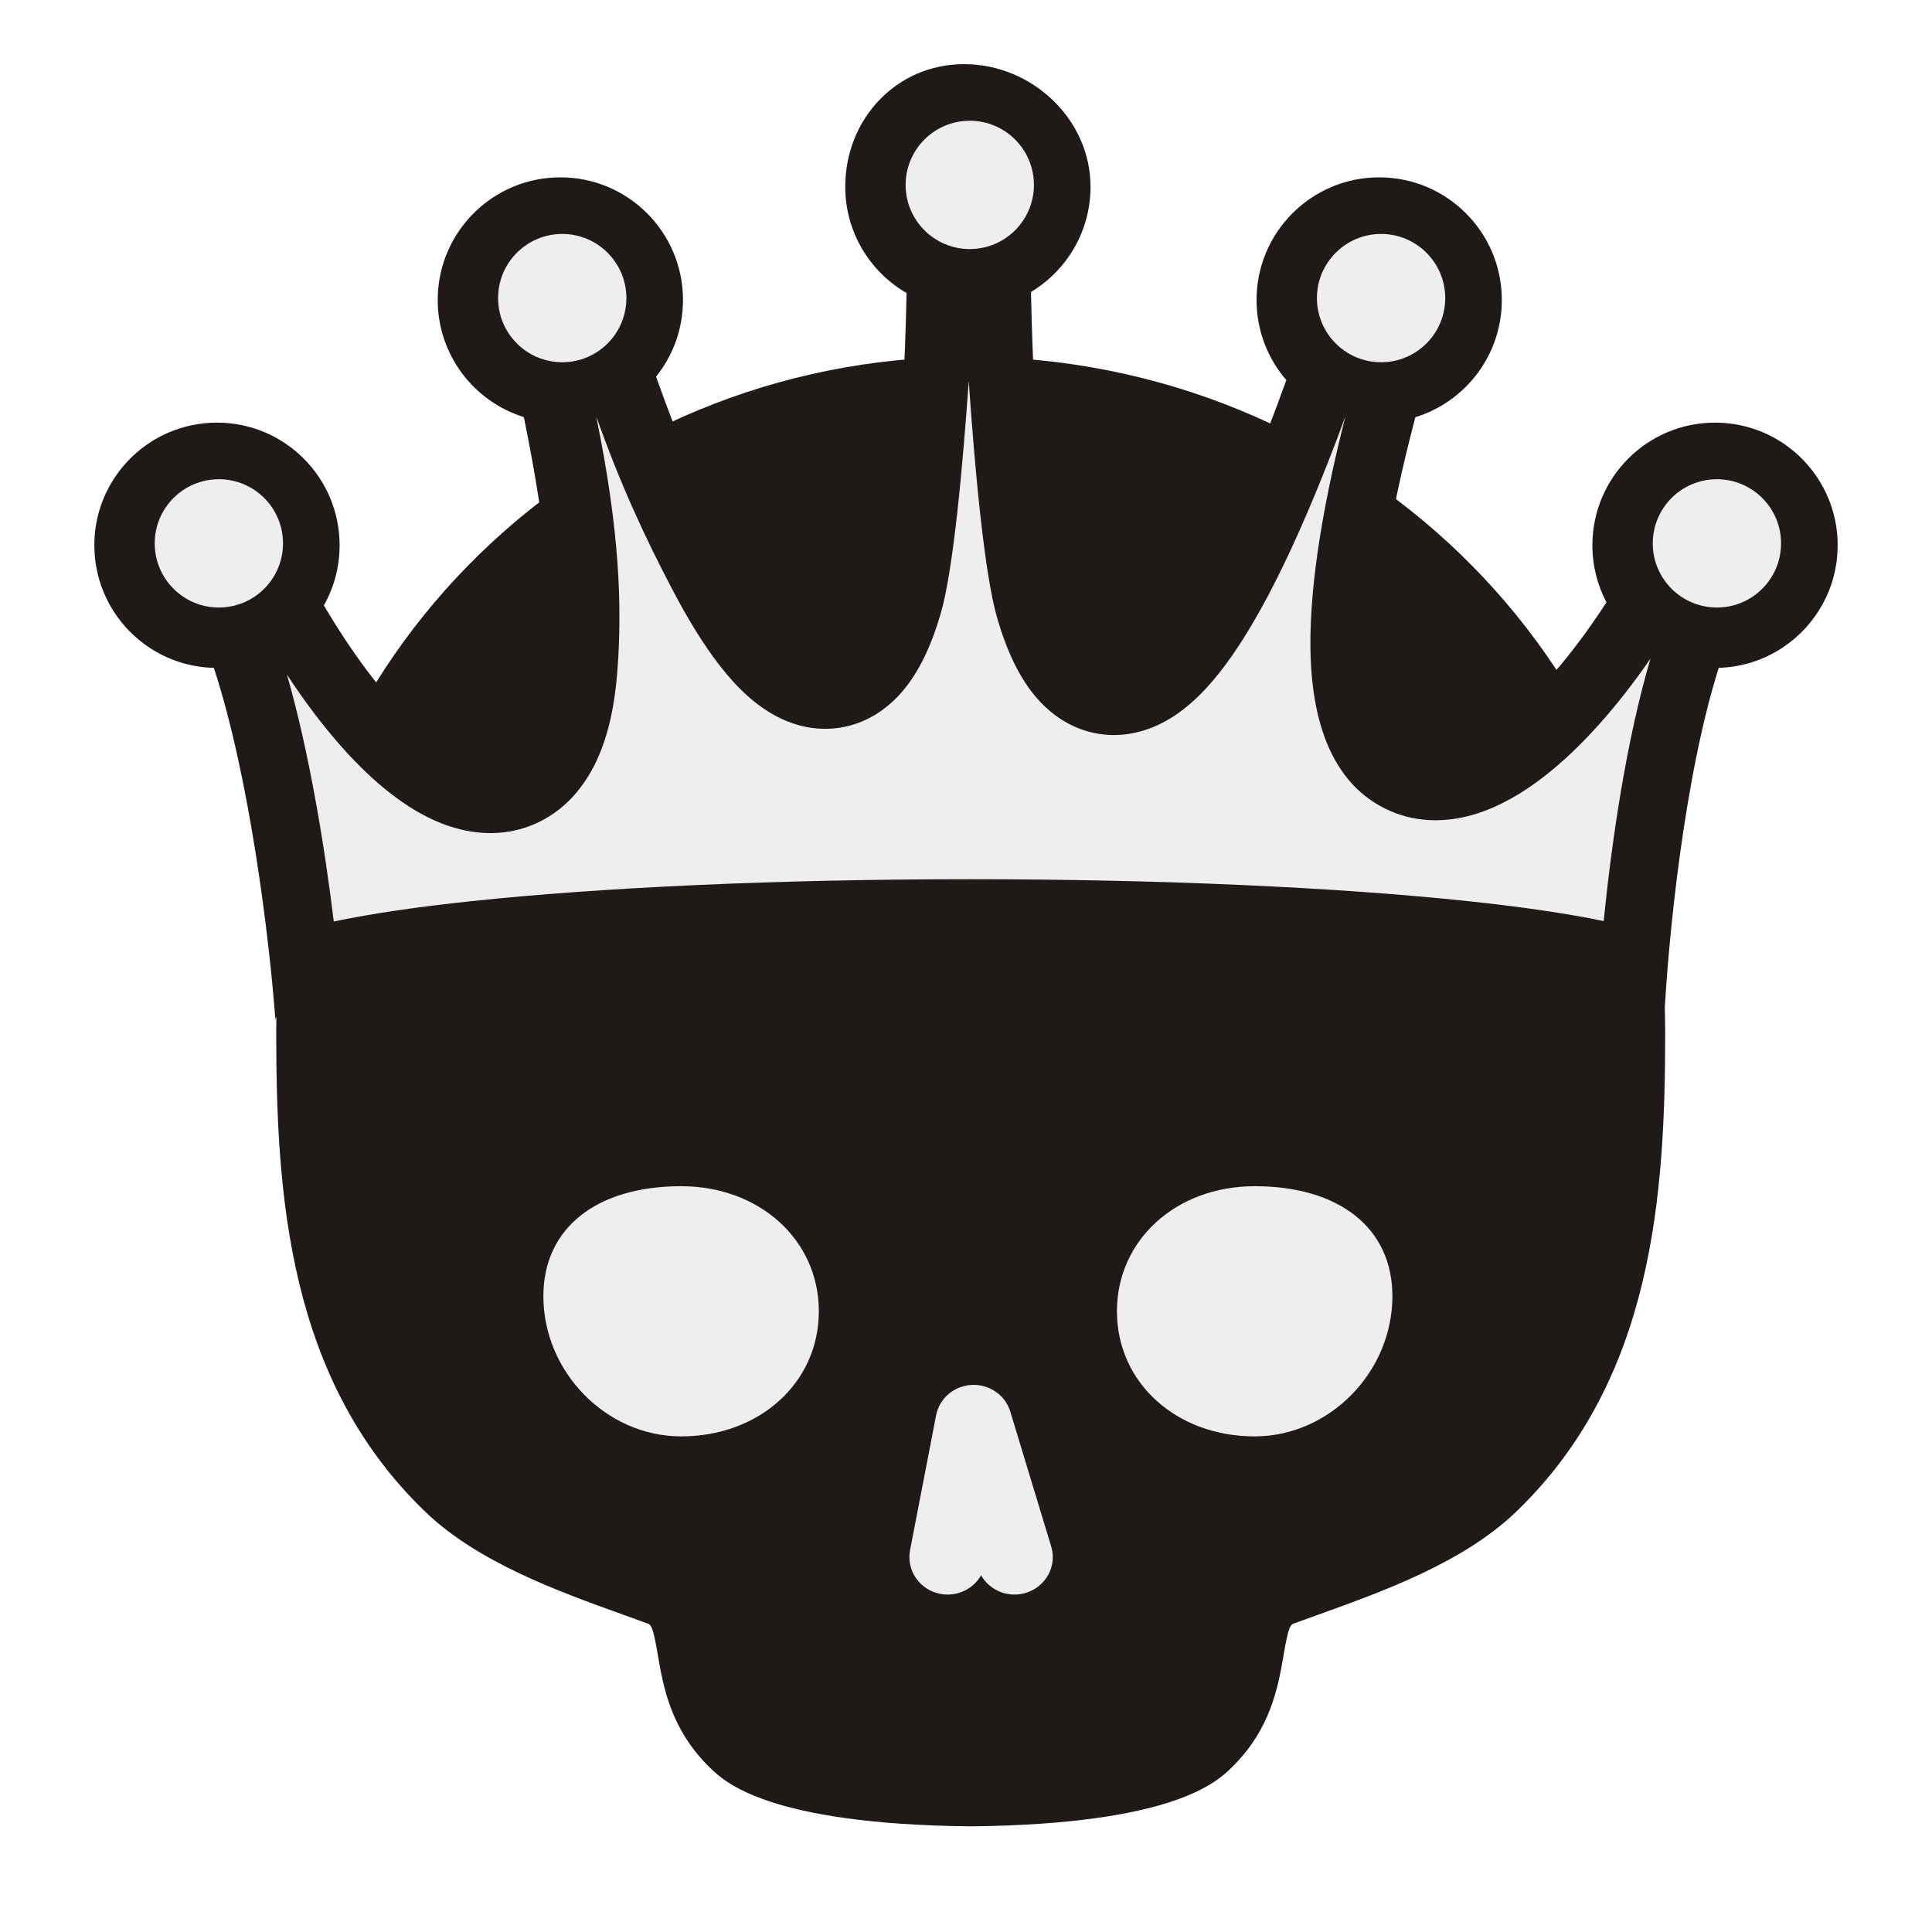
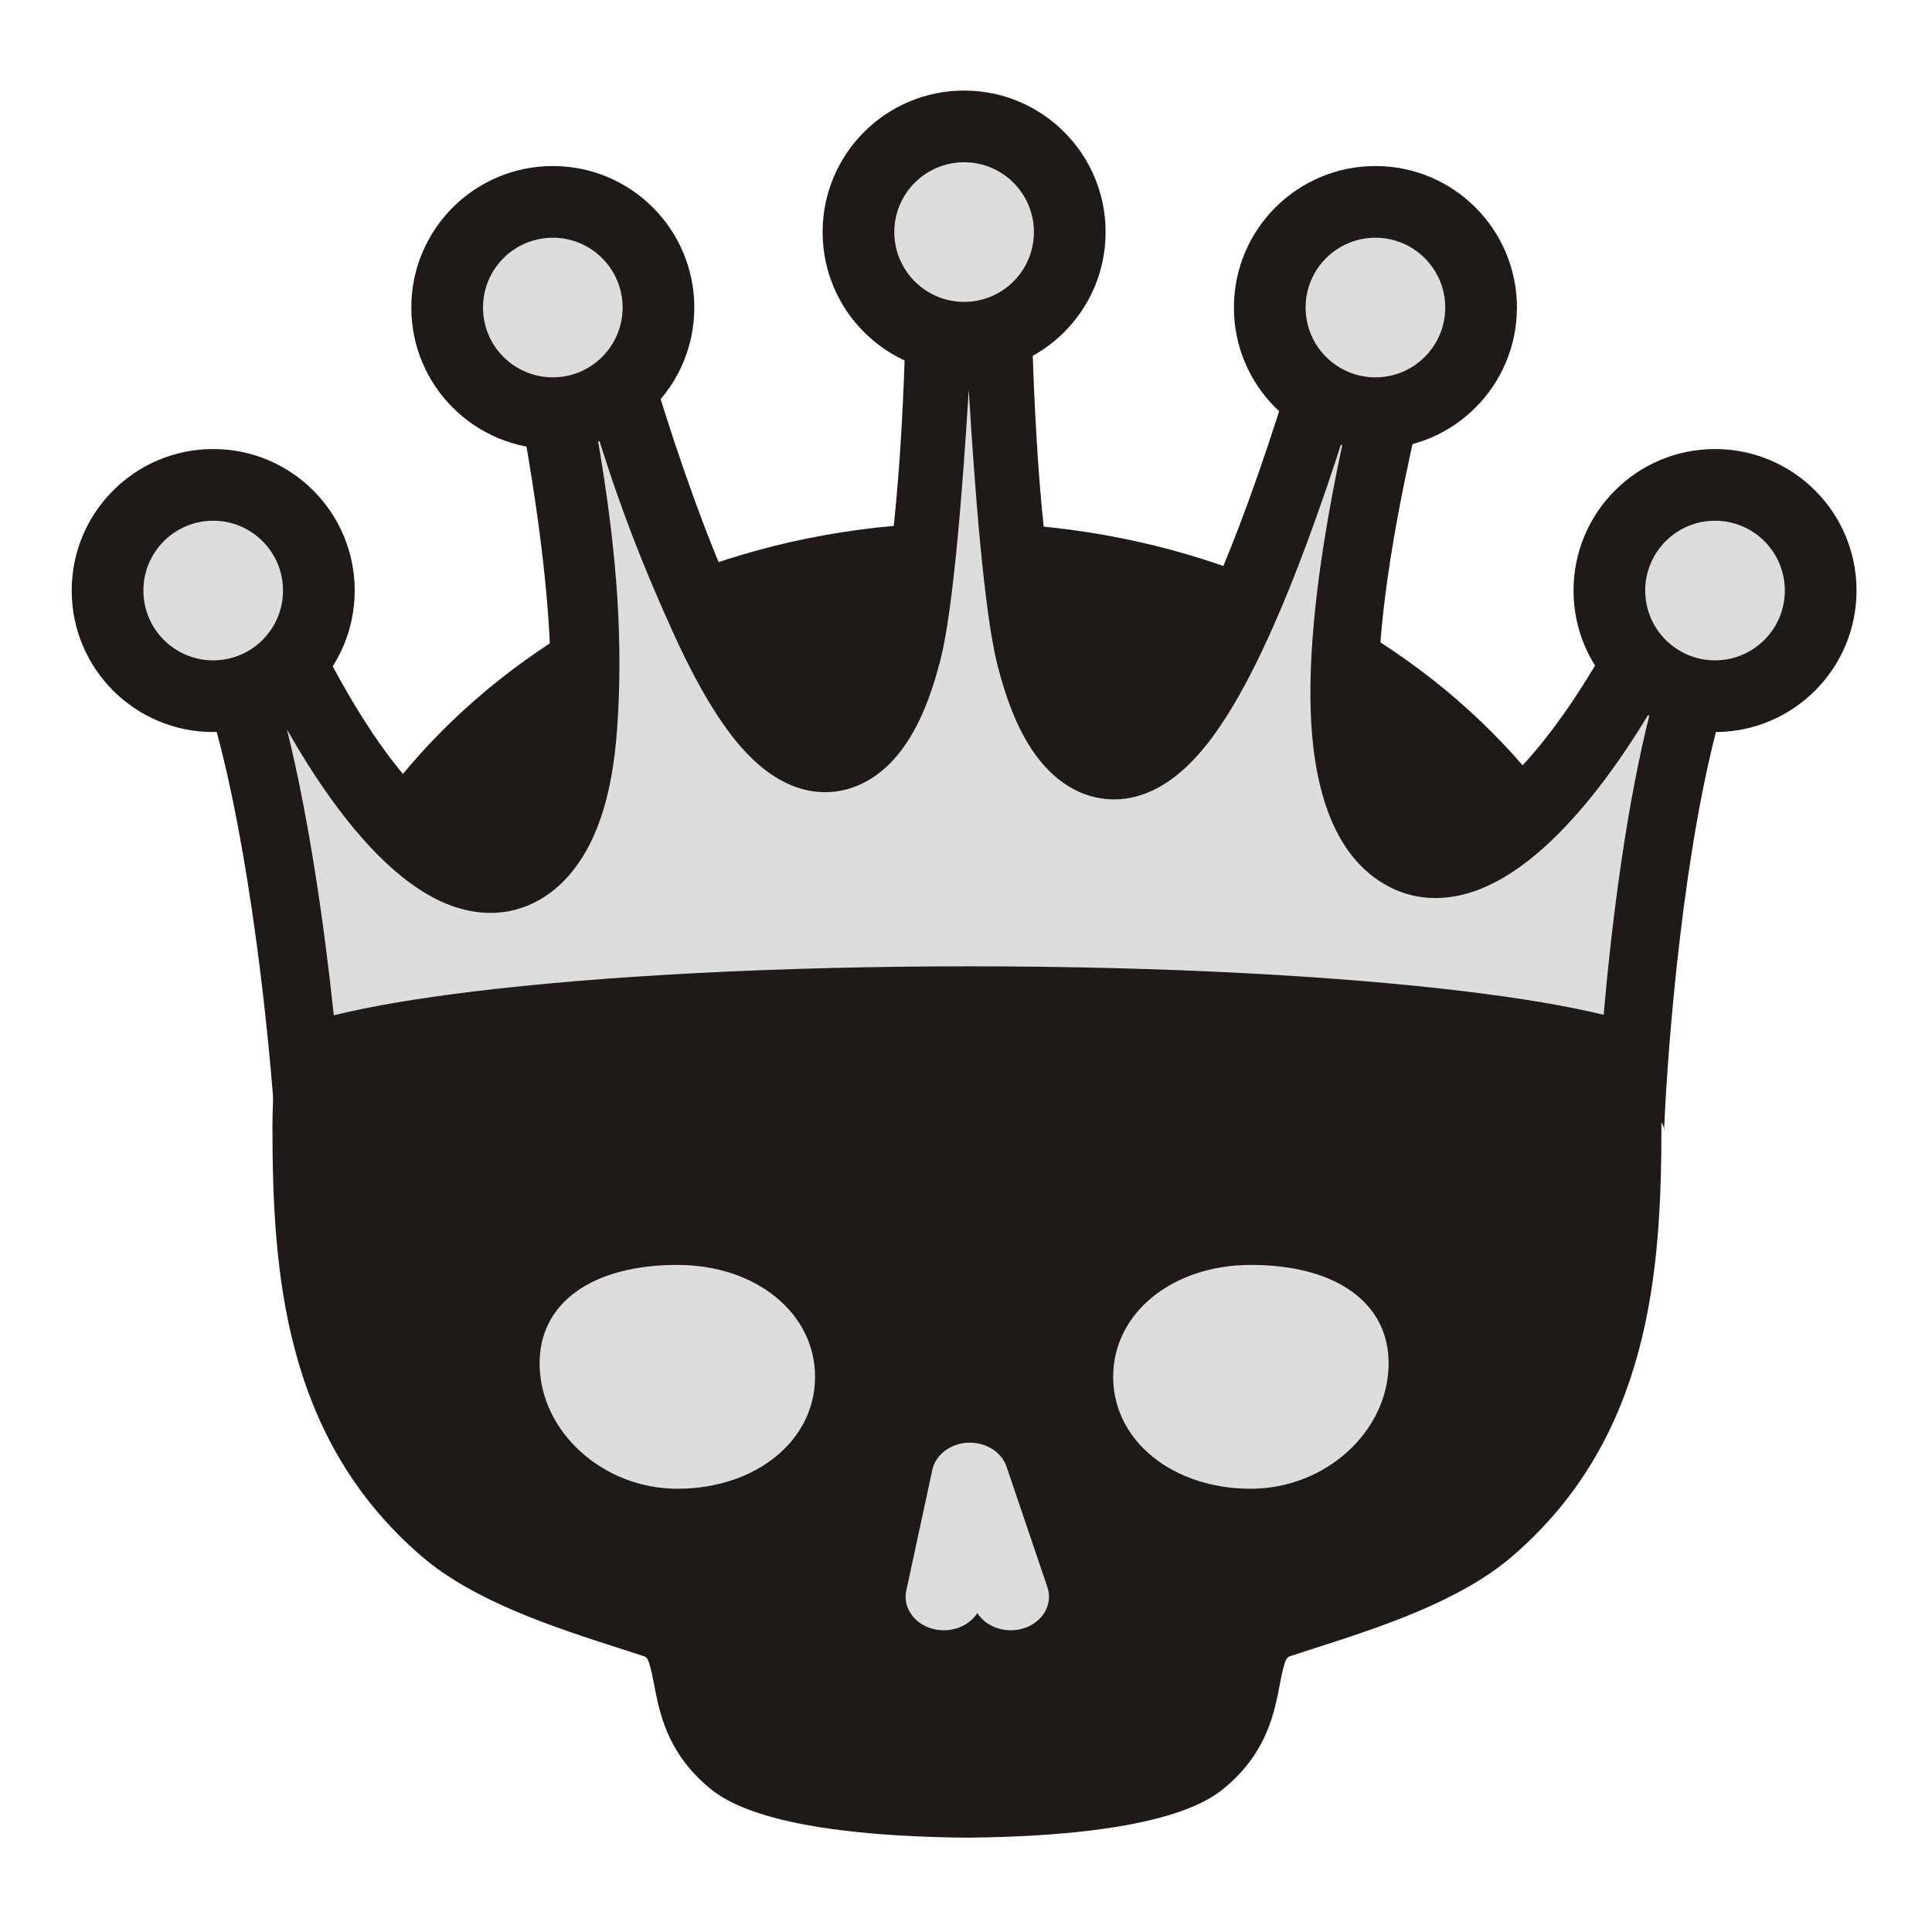
<svg xmlns="http://www.w3.org/2000/svg" width="512" height="512" viewBox="0 0 512 512" fill="none">
-   <path d="M256.562 94.54C155.456 94.54 73.202 174.738 73.202 273.31C73.202 316.56 76.26 365.633 112.758 400.684C126.73 414.102 148.068 421.767 165.212 427.928C167.396 428.713 169.498 429.47 171.479 430.201C172.524 430.587 172.999 430.762 174.325 438.536C175.746 446.864 177.691 458.268 188.139 468.454C191.937 472.154 203.491 483.422 257.111 484H257.249H257.386C311.006 483.422 322.561 472.157 326.359 468.454C336.804 458.267 338.752 446.864 340.173 438.536C341.499 430.762 341.977 430.587 343.022 430.201C345.003 429.47 347.101 428.716 349.285 427.928C366.43 421.767 387.768 414.102 401.736 400.684C438.238 365.636 441.296 316.558 441.296 273.31C441.289 174.735 358.42 94.54 256.561 94.54H256.562Z" fill="#1F1A17" />
-   <path d="M180.5 314.356C157.987 314.356 144 325.519 144 343.488C144 363.634 160.716 380.654 180.5 380.654C201.307 380.654 217 366.402 217 347.504C217 328.607 201.308 314.357 180.5 314.357V314.356Z" fill="#EEEEEE" />
-   <path d="M332.5 314.357C311.693 314.357 296 328.608 296 347.504C296 366.403 311.692 380.654 332.5 380.654C352.283 380.654 369 363.632 369 343.488C369 325.519 355.014 314.356 332.5 314.356V314.357Z" fill="#EEEEEE" />
-   <path d="M267.74 374.101C266.41 369.711 262.201 366.793 257.51 367.016C252.84 367.25 248.941 370.584 248.071 375.084L241.178 410.808C240.14 416.194 243.753 421.385 249.252 422.401C253.664 423.215 257.939 421.103 259.999 417.46C261.783 420.623 265.206 422.577 268.862 422.577C269.816 422.577 270.79 422.443 271.75 422.162C277.115 420.602 280.173 415.077 278.577 409.823L267.74 374.101Z" fill="#EEEEEE" />
-   <path d="M257 251C155.38 251 73 259.73 73 270.5C71.407 248.836 66.199 206.003 56.668 176.99C50.328 176.83 44.438 174.855 39.5 171.564C38.569 170.944 37.673 170.277 36.813 169.567C29.598 163.606 25 154.59 25 144.5C25 138.13 26.833 132.187 30 127.172C33.459 121.694 38.508 117.322 44.5 114.704C48.481 112.965 52.878 112 57.5 112C75.449 112 90 126.551 90 144.5C90 150.29 88.486 155.727 85.832 160.435C120.348 219.072 163.133 229.06 138.823 110.535C125.6 106.416 116 94.079 116 79.5C116 63.777 127.165 50.661 142 47.65C144.1 47.224 146.274 47 148.5 47C166.449 47 181 61.551 181 79.5C181 87.191 178.329 94.257 173.864 99.823C199.003 170.391 236.884 235.527 240.258 77.657C230.539 72.038 224 61.533 224 49.5C224 31.551 237.551 17 255.5 17C273.449 17 289 31.551 289 49.5C289 61.333 282.676 71.689 273.224 77.372C276.51 237.996 315.191 172.193 340.891 100.73C335.974 95.035 333 87.615 333 79.5C333 61.551 347.551 47 365.5 47C383.449 47 398 61.551 398 79.5C398 94.111 388.358 106.471 375.089 110.562C345.327 223.33 389.333 215.691 425.728 159.628C423.347 155.109 422 149.962 422 144.5C422 126.551 436.551 112 454.5 112C459.122 112 463.519 112.965 467.5 114.704C473.492 117.322 478.541 121.694 482 127.172C485.167 132.187 487 138.13 487 144.5C487 155.792 481.241 165.739 472.5 171.564C467.601 174.829 461.765 176.799 455.482 176.985C446.317 205.999 442.062 248.835 441 270.5C441 259.73 358.62 251 257 251Z" fill="#1F1A17" />
-   <path d="M257 66C266.389 66 274 58.389 274 49C274 39.611 266.389 32 257 32C247.611 32 240 39.611 240 49C240 58.389 247.611 66 257 66Z" fill="#EEEEEE" />
-   <path d="M58 161C67.389 161 75 153.389 75 144C75 134.611 67.389 127 58 127C48.611 127 41 134.611 41 144C41 153.389 48.611 161 58 161Z" fill="#EEEEEE" />
-   <path d="M149 96C158.389 96 166 88.389 166 79C166 69.611 158.389 62 149 62C139.611 62 132 69.611 132 79C132 88.389 139.611 96 149 96Z" fill="#EEEEEE" />
-   <path d="M437.407 174.535C431.081 195.818 427.165 222.515 424.988 244.094C415.217 242.047 402.956 240.29 389.005 238.812C354.9 235.197 308.237 233 257 233C205.763 233 159.1 235.197 124.995 238.812C110.779 240.318 98.319 242.114 88.459 244.211C85.995 224.059 81.953 199.344 76.042 178.776C83.711 190.456 91.963 200.44 100.325 207.664C105.552 212.18 111.515 216.222 118.042 218.588C124.698 221.001 133.001 221.999 141.311 218.536C149.633 215.068 154.969 208.375 158.182 201.418C161.33 194.602 162.942 186.565 163.6 177.951C164.918 160.708 164.216 140.641 158 110.336C164.423 128.367 170.74 142.086 178.44 156.715C182.279 164.007 186.43 170.879 190.846 176.53C194.934 181.762 200.724 187.898 208.365 191.047C212.536 192.766 217.618 193.733 223.14 192.746C228.68 191.755 233.223 189.054 236.712 185.781C243.099 179.789 246.783 171.141 249.261 162.734C252.717 151.011 255.208 122.505 256.728 101C258.252 123.03 260.781 151.916 264.298 163.903C266.812 172.473 270.529 181.193 276.913 187.25C280.391 190.549 284.916 193.29 290.446 194.342C295.97 195.393 301.088 194.492 305.325 192.801C313.088 189.703 318.991 183.544 323.167 178.268C327.673 172.575 331.911 165.637 335.83 158.269C343.188 144.435 350.291 127.425 356.553 110.336C349.731 137.154 346.769 158.353 347.339 174.328C347.877 189.417 352.003 207.727 368.382 214.896C376.439 218.423 384.609 217.734 391.254 215.648C397.809 213.591 403.91 209.899 409.338 205.671C418.961 198.175 428.561 187.347 437.407 174.535Z" fill="#EEEEEE" />
-   <path d="M366 96C375.389 96 383 88.389 383 79C383 69.611 375.389 62 366 62C356.611 62 349 69.611 349 79C349 88.389 356.611 96 366 96Z" fill="#EEEEEE" />
-   <path d="M455 161C464.389 161 472 153.389 472 144C472 134.611 464.389 127 455 127C445.611 127 438 134.611 438 144C438 153.389 445.611 161 455 161Z" fill="#EEEEEE" />
+   <path d="M255.562 138.54C154.456 138.54 72.202 210.295 72.202 298.49C72.202 337.187 75.26 381.094 111.758 412.455C125.73 424.46 147.068 431.318 164.212 436.831C166.396 437.533 168.498 438.21 170.479 438.864C171.524 439.21 171.999 439.367 173.325 446.322C174.746 453.773 176.691 463.977 187.139 473.09C190.937 476.401 202.491 486.483 256.111 487H256.249H256.386C310.006 486.483 321.561 476.403 325.359 473.09C335.804 463.976 337.752 453.773 339.173 446.322C340.499 439.367 340.977 439.21 342.022 438.864C344.003 438.21 346.101 437.536 348.285 436.831C365.43 431.318 386.768 424.46 400.736 412.455C437.238 381.096 440.296 337.185 440.296 298.49C440.289 210.293 357.42 138.54 255.561 138.54H255.562Z" fill="#1F1A17" />
+   <path d="M179.5 335.215C156.987 335.215 143 345.203 143 361.28C143 379.306 159.716 394.533 179.5 394.533C200.307 394.533 216 381.782 216 364.873C216 347.966 200.308 335.216 179.5 335.216V335.215Z" fill="#DDDDDD" />
+   <path d="M331.5 335.216C310.693 335.216 295 347.967 295 364.873C295 381.783 310.692 394.533 331.5 394.533C351.283 394.533 368 379.303 368 361.28C368 345.203 354.014 335.215 331.5 335.215V335.216Z" fill="#DDDDDD" />
+   <path d="M266.74 388.67C265.41 384.743 261.201 382.132 256.51 382.331C251.84 382.541 247.941 385.523 247.071 389.55L240.178 421.513C239.14 426.332 242.753 430.977 248.252 431.886C252.664 432.615 256.939 430.725 258.999 427.465C260.783 430.295 264.206 432.043 267.862 432.043C268.816 432.043 269.79 431.923 270.75 431.672C276.115 430.276 279.173 425.333 277.577 420.632L266.74 388.67Z" fill="#DDDDDD" />
+   <path d="M257 276.923C155.38 276.923 73 287.031 73 299.5C71.407 274.417 66.199 224.826 56.669 191.234L85.832 172.068C120.348 239.957 163.133 251.521 138.823 114.294L173.864 101.891C199.003 183.595 236.884 259.009 240.258 76.228L273.224 75.899C276.51 261.868 315.191 185.681 340.891 102.941L375.089 114.325C345.327 244.887 389.333 236.043 425.728 171.133L455.482 191.23C446.317 224.822 442.062 274.416 441 299.5C441 287.031 358.62 276.923 257 276.923Z" fill="#1F1A17" />
+   <path d="M437.407 188.393C431.082 213.034 427.165 243.943 424.988 268.928C415.217 266.557 402.956 264.523 389.005 262.811C354.9 258.627 308.237 256.083 257 256.083C205.763 256.083 159.1 258.627 124.995 262.811C110.78 264.556 98.319 266.635 88.459 269.063C85.995 245.731 81.953 217.116 76.043 193.303C83.711 206.826 91.963 218.385 100.325 226.749C105.553 231.978 111.515 236.657 118.042 239.397C124.698 242.191 133.001 243.346 141.311 239.336C149.633 235.321 154.969 227.572 158.182 219.518C161.33 211.626 162.943 202.321 163.601 192.348C164.918 172.384 164.216 149.15 158 114.064C164.423 134.94 170.74 150.823 178.441 167.761C182.279 176.203 186.43 184.16 190.846 190.702C194.934 196.76 200.724 203.865 208.365 207.51C212.536 209.5 217.618 210.62 223.14 209.477C228.68 208.33 233.223 205.202 236.712 201.413C243.099 194.476 246.783 184.463 249.261 174.73C252.717 161.156 255.208 128.152 256.728 103.254C258.252 128.761 260.781 162.205 264.298 176.082C266.812 186.005 270.529 196.101 276.914 203.114C280.391 206.934 284.916 210.107 290.446 211.325C295.97 212.542 301.088 211.499 305.325 209.541C313.088 205.954 318.991 198.823 323.167 192.714C327.673 186.124 331.911 178.091 335.83 169.56C343.188 153.543 350.291 133.849 356.553 114.064C349.731 145.113 346.769 169.658 347.339 188.153C347.877 205.623 352.003 226.822 368.382 235.123C376.439 239.206 384.609 238.408 391.254 235.993C397.809 233.611 403.91 229.337 409.338 224.442C418.961 215.763 428.561 203.226 437.407 188.393Z" fill="#DDDDDD" />
+   <circle cx="56.5" cy="156.5" r="37.5" fill="#1F1A17" />
+   <circle cx="56.5" cy="156.5" r="18.5" fill="#DDDDDD" />
+   <circle cx="255.5" cy="61.5" r="37.5" fill="#1F1A17" />
+   <circle cx="255.5" cy="61.5" r="18.5" fill="#DDDDDD" />
+   <circle cx="454.5" cy="156.5" r="37.5" fill="#1F1A17" />
+   <circle cx="454.5" cy="156.5" r="18.5" fill="#DDDDDD" />
+   <circle cx="364.5" cy="81.5" r="37.5" fill="#1F1A17" />
+   <circle cx="364.5" cy="81.5" r="18.5" fill="#DDDDDD" />
+   <circle cx="146.5" cy="81.5" r="37.5" fill="#1F1A17" />
+   <circle cx="146.5" cy="81.5" r="18.5" fill="#DDDDDD" />
</svg>
